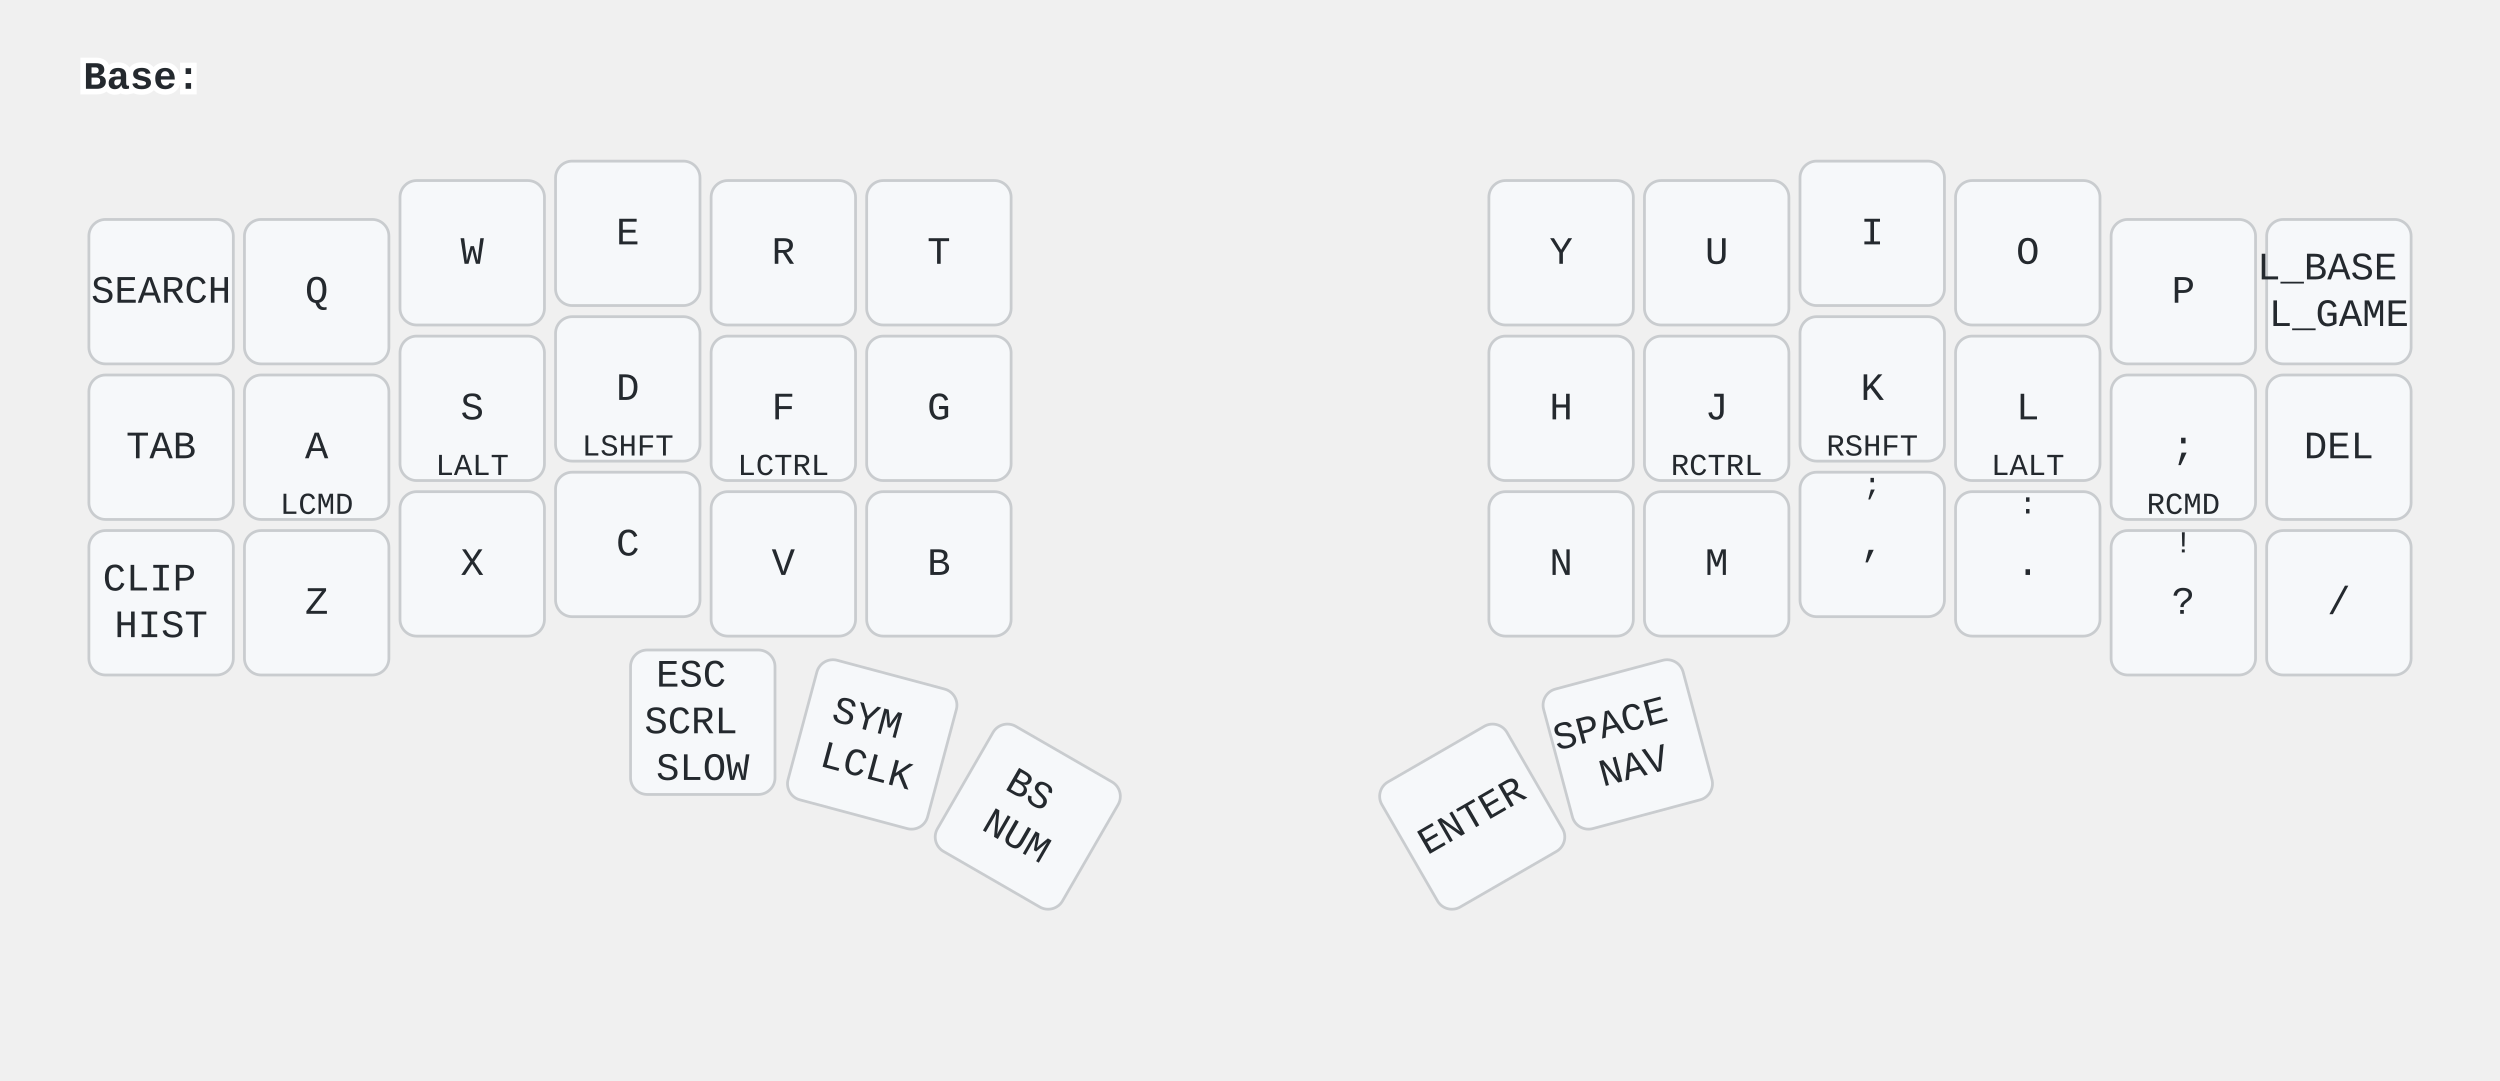
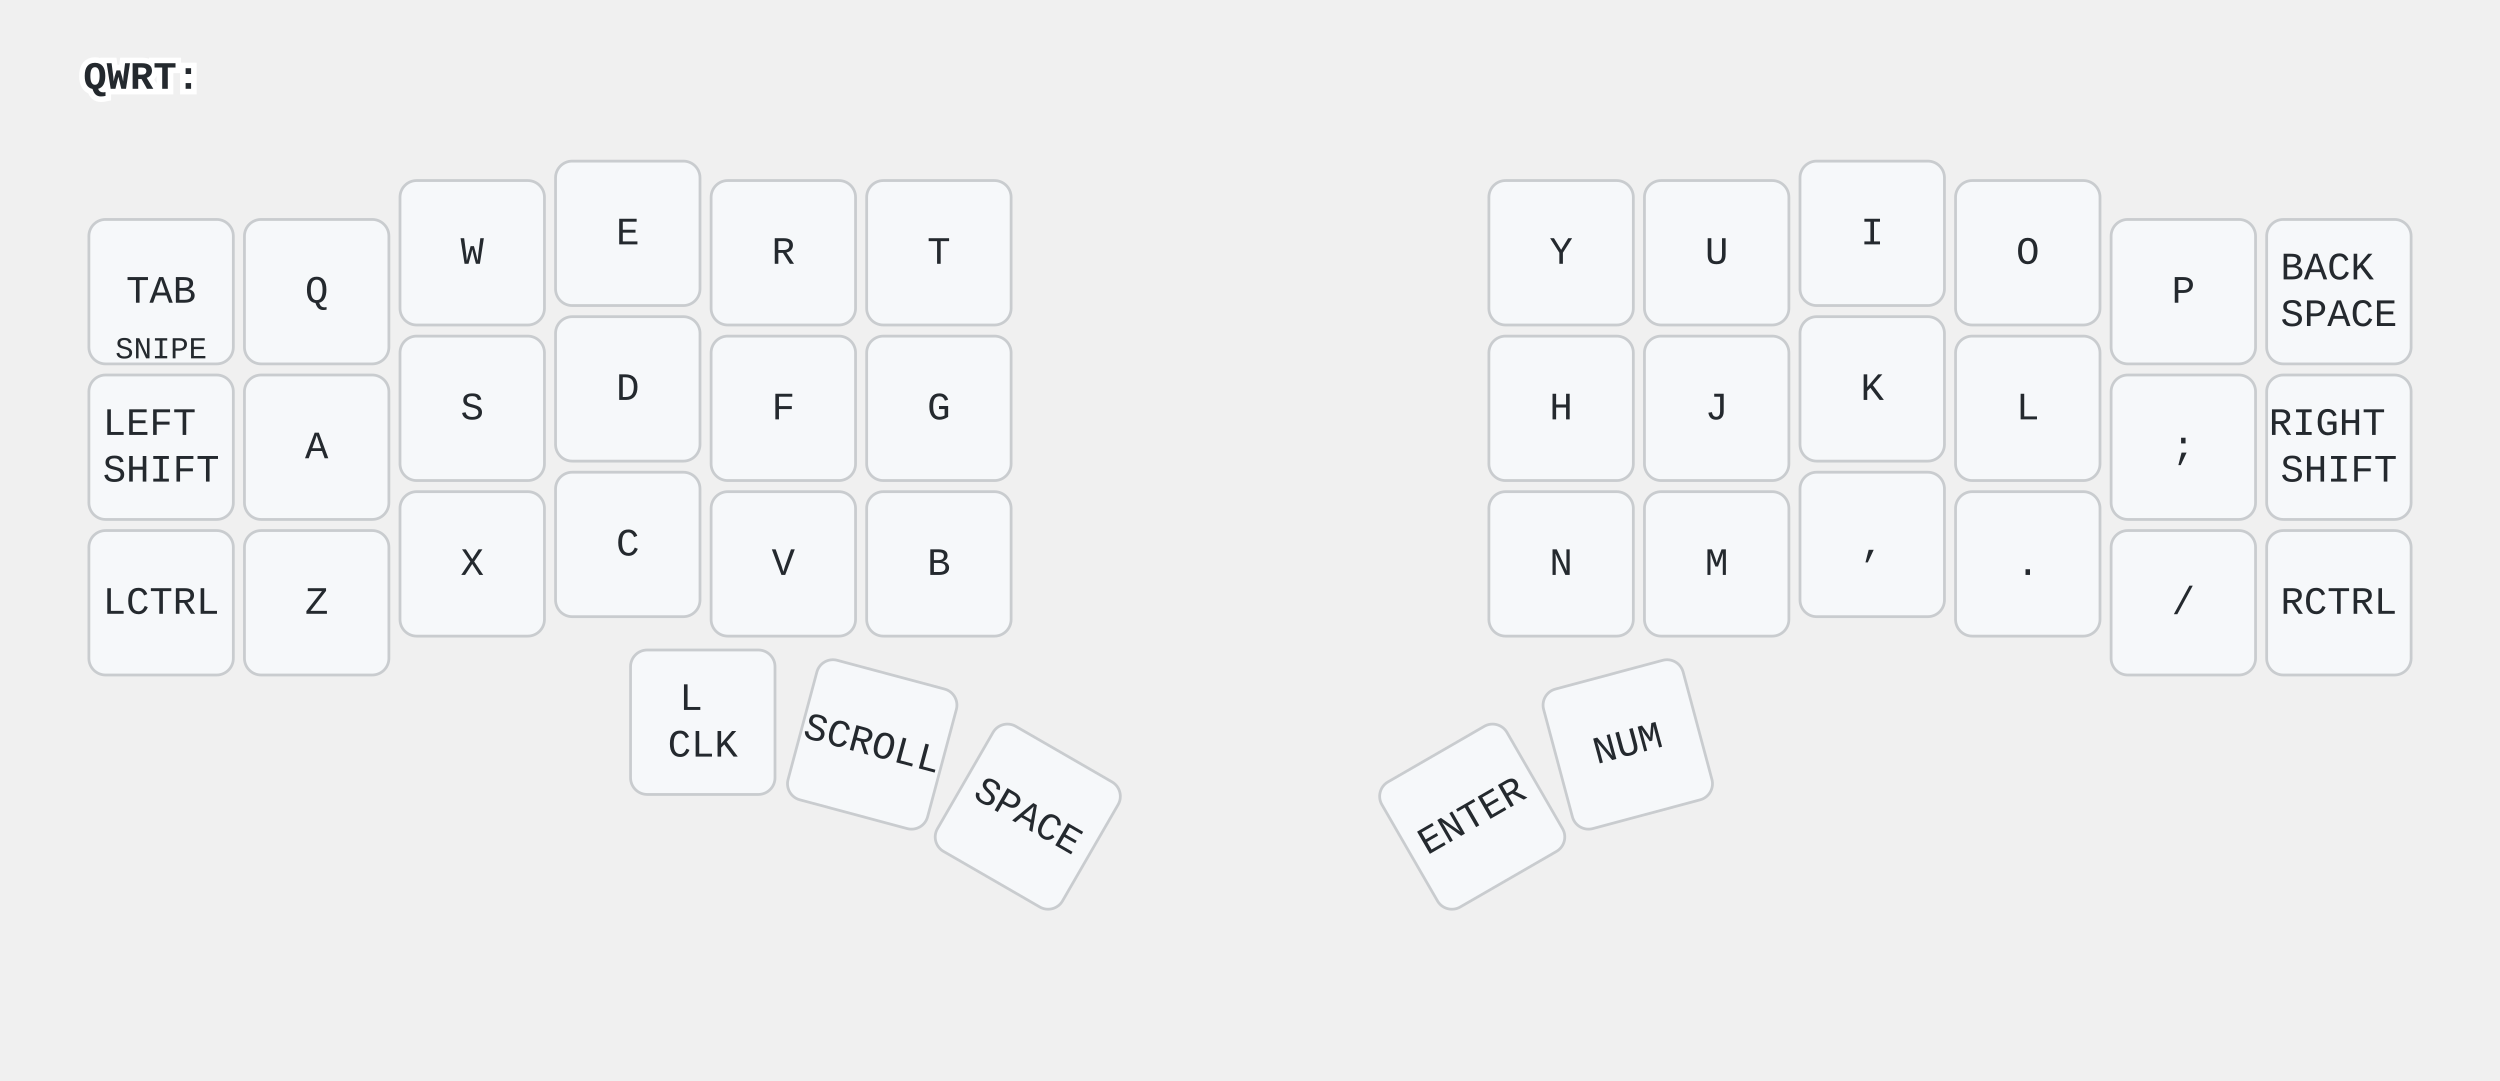
<svg xmlns="http://www.w3.org/2000/svg" width="900" height="389" viewBox="0 0 900 389" class="keymap">
  <style>/* inherit to force styles through use tags */
svg path {
    fill: inherit;
}

/* font and background color specifications */
svg.keymap {
    font-family: SFMono-Regular,Consolas,Liberation Mono,Menlo,monospace;
    font-size: 14px;
    font-kerning: normal;
    text-rendering: optimizeLegibility;
    fill: #24292e;
}

/* default key styling */
rect.key {
    fill: #f6f8fa;
}

rect.key, rect.combo {
    stroke: #c9cccf;
    stroke-width: 1;
}

/* default key side styling, only used is draw_key_sides is set */
rect.side {
    filter: brightness(90%);
}

/* color accent for combo boxes */
rect.combo, rect.combo-separate {
    fill: #cdf;
}

/* color accent for held keys */
rect.held, rect.combo.held {
    fill: #fdd;
}

/* color accent for ghost (optional) keys */
rect.ghost, rect.combo.ghost {
    stroke-dasharray: 4, 4;
    stroke-width: 2;
}

text {
    text-anchor: middle;
    dominant-baseline: middle;
}

/* styling for layer labels */
text.label {
    font-weight: bold;
    text-anchor: start;
    stroke: white;
    stroke-width: 4;
    paint-order: stroke;
}

/* styling for optional footer */
text.footer {
    text-anchor: end;
    dominant-baseline: auto;
    stroke: white;
    stroke-width: 4;
    paint-order: stroke;
}

/* styling for combo tap, and key non-tap label text */
text.combo, text.hold, text.shifted, text.left, text.right {
    font-size: 11px;
}

text.hold {
    text-anchor: middle;
    dominant-baseline: auto;
}

text.shifted {
    text-anchor: middle;
    dominant-baseline: hanging;
}

text.left {
    text-anchor: start;
}

text.right {
    text-anchor: end;
}

text.layer-activator {
    text-decoration: underline;
}

/* styling for hold/shifted label text in combo box */
text.combo.hold, text.combo.shifted, text.combo.left, text.combo.right {
    font-size: 8px;
}

/* lighter symbol for transparent keys */
text.trans {
    fill: #7b7e81;
}

/* styling for combo dendrons */
path.combo {
    stroke-width: 1;
    stroke: gray;
    fill: none;
}

/* Start Tabler Icons Cleanup */
/* cannot use height/width with glyphs */
.icon-tabler &gt; path {
    fill: inherit;
    stroke: inherit;
    stroke-width: 2;
}
/* hide tabler's default box */
.icon-tabler &gt; path[stroke="none"][fill="none"] {
    visibility: hidden;
}
/* End Tabler Icons Cleanup */

@media (prefers-color-scheme: dark) {
svg.keymap { fill: #d1d6db; }
rect.key { fill: #3f4750; }
rect.key, rect.combo { stroke: #60666c; }
rect.combo, rect.combo-separate { fill: #1f3d7a; }
rect.held, rect.combo.held { fill: #854747; }
text.label, text.footer { stroke: black; }
text.trans { fill: #7e8184; }
path.combo { stroke: #7f7f7f; }

}</style>
-   <g transform="translate(30, 0)" class="layer-Base">
-     <text x="0" y="28" class="label" id="Base">Base:</text>
+   <g transform="translate(30, 0)" class="layer-QWRT">
+     <text x="0" y="28" class="label" id="QWRT">QWRT:</text>
    <g transform="translate(0, 56)">
      <g transform="translate(28, 49)" class="key keypos-0">
        <rect rx="6" ry="6" x="-26" y="-26" width="52" height="52" class="key" />
-         <text x="0" y="0" class="key tap">SEARCH</text>
+         <text x="0" y="0" class="key tap">TAB</text>
+         <text x="0" y="24" class="key hold">SNIPE</text>
      </g>
      <g transform="translate(84, 49)" class="key keypos-1">
        <rect rx="6" ry="6" x="-26" y="-26" width="52" height="52" class="key" />
        <text x="0" y="0" class="key tap">Q</text>
      </g>
      <g transform="translate(140, 35)" class="key keypos-2">
        <rect rx="6" ry="6" x="-26" y="-26" width="52" height="52" class="key" />
        <text x="0" y="0" class="key tap">W</text>
      </g>
      <g transform="translate(196, 28)" class="key keypos-3">
        <rect rx="6" ry="6" x="-26" y="-26" width="52" height="52" class="key" />
        <text x="0" y="0" class="key tap">E</text>
      </g>
      <g transform="translate(252, 35)" class="key keypos-4">
        <rect rx="6" ry="6" x="-26" y="-26" width="52" height="52" class="key" />
        <text x="0" y="0" class="key tap">R</text>
      </g>
      <g transform="translate(308, 35)" class="key keypos-5">
        <rect rx="6" ry="6" x="-26" y="-26" width="52" height="52" class="key" />
        <text x="0" y="0" class="key tap">T</text>
      </g>
      <g transform="translate(532, 35)" class="key keypos-6">
        <rect rx="6" ry="6" x="-26" y="-26" width="52" height="52" class="key" />
        <text x="0" y="0" class="key tap">Y</text>
      </g>
      <g transform="translate(588, 35)" class="key keypos-7">
        <rect rx="6" ry="6" x="-26" y="-26" width="52" height="52" class="key" />
        <text x="0" y="0" class="key tap">U</text>
      </g>
      <g transform="translate(644, 28)" class="key keypos-8">
        <rect rx="6" ry="6" x="-26" y="-26" width="52" height="52" class="key" />
        <text x="0" y="0" class="key tap">I</text>
      </g>
      <g transform="translate(700, 35)" class="key keypos-9">
        <rect rx="6" ry="6" x="-26" y="-26" width="52" height="52" class="key" />
        <text x="0" y="0" class="key tap">O</text>
      </g>
      <g transform="translate(756, 49)" class="key keypos-10">
        <rect rx="6" ry="6" x="-26" y="-26" width="52" height="52" class="key" />
        <text x="0" y="0" class="key tap">P</text>
      </g>
      <g transform="translate(812, 49)" class="key keypos-11">
        <rect rx="6" ry="6" x="-26" y="-26" width="52" height="52" class="key" />
        <text x="0" y="0" class="key tap">
-           <tspan x="0" dy="-0.6em">L_BASE</tspan>
-           <tspan x="0" dy="1.2em">L_GAME</tspan>
+           <tspan x="0" dy="-0.6em">BACK</tspan>
+           <tspan x="0" dy="1.2em">SPACE</tspan>
        </text>
      </g>
      <g transform="translate(28, 105)" class="key keypos-12">
        <rect rx="6" ry="6" x="-26" y="-26" width="52" height="52" class="key" />
-         <text x="0" y="0" class="key tap">TAB</text>
+         <text x="0" y="0" class="key tap">
+           <tspan x="0" dy="-0.6em">LEFT</tspan>
+           <tspan x="0" dy="1.2em">SHIFT</tspan>
+         </text>
      </g>
      <g transform="translate(84, 105)" class="key keypos-13">
        <rect rx="6" ry="6" x="-26" y="-26" width="52" height="52" class="key" />
        <text x="0" y="0" class="key tap">A</text>
-         <text x="0" y="24" class="key hold">LCMD</text>
      </g>
      <g transform="translate(140, 91)" class="key keypos-14">
        <rect rx="6" ry="6" x="-26" y="-26" width="52" height="52" class="key" />
        <text x="0" y="0" class="key tap">S</text>
-         <text x="0" y="24" class="key hold">LALT</text>
      </g>
      <g transform="translate(196, 84)" class="key keypos-15">
        <rect rx="6" ry="6" x="-26" y="-26" width="52" height="52" class="key" />
        <text x="0" y="0" class="key tap">D</text>
-         <text x="0" y="24" class="key hold">LSHFT</text>
      </g>
      <g transform="translate(252, 91)" class="key keypos-16">
        <rect rx="6" ry="6" x="-26" y="-26" width="52" height="52" class="key" />
        <text x="0" y="0" class="key tap">F</text>
-         <text x="0" y="24" class="key hold">LCTRL</text>
      </g>
      <g transform="translate(308, 91)" class="key keypos-17">
        <rect rx="6" ry="6" x="-26" y="-26" width="52" height="52" class="key" />
        <text x="0" y="0" class="key tap">G</text>
      </g>
      <g transform="translate(532, 91)" class="key keypos-18">
        <rect rx="6" ry="6" x="-26" y="-26" width="52" height="52" class="key" />
        <text x="0" y="0" class="key tap">H</text>
      </g>
      <g transform="translate(588, 91)" class="key keypos-19">
        <rect rx="6" ry="6" x="-26" y="-26" width="52" height="52" class="key" />
        <text x="0" y="0" class="key tap">J</text>
-         <text x="0" y="24" class="key hold">RCTRL</text>
      </g>
      <g transform="translate(644, 84)" class="key keypos-20">
        <rect rx="6" ry="6" x="-26" y="-26" width="52" height="52" class="key" />
        <text x="0" y="0" class="key tap">K</text>
-         <text x="0" y="24" class="key hold">RSHFT</text>
      </g>
      <g transform="translate(700, 91)" class="key keypos-21">
        <rect rx="6" ry="6" x="-26" y="-26" width="52" height="52" class="key" />
        <text x="0" y="0" class="key tap">L</text>
-         <text x="0" y="24" class="key hold">LALT</text>
      </g>
      <g transform="translate(756, 105)" class="key keypos-22">
        <rect rx="6" ry="6" x="-26" y="-26" width="52" height="52" class="key" />
        <text x="0" y="0" class="key tap">;</text>
-         <text x="0" y="24" class="key hold">RCMD</text>
      </g>
      <g transform="translate(812, 105)" class="key keypos-23">
        <rect rx="6" ry="6" x="-26" y="-26" width="52" height="52" class="key" />
-         <text x="0" y="0" class="key tap">DEL</text>
+         <text x="0" y="0" class="key tap">
+           <tspan x="0" dy="-0.6em">RIGHT</tspan>
+           <tspan x="0" dy="1.2em">SHIFT</tspan>
+         </text>
      </g>
      <g transform="translate(28, 161)" class="key keypos-24">
        <rect rx="6" ry="6" x="-26" y="-26" width="52" height="52" class="key" />
+         <text x="0" y="0" class="key tap">LCTRL</text>
+       </g>
+       <g transform="translate(84, 161)" class="key keypos-25">
+         <rect rx="6" ry="6" x="-26" y="-26" width="52" height="52" class="key" />
+         <text x="0" y="0" class="key tap">Z</text>
+       </g>
+       <g transform="translate(140, 147)" class="key keypos-26">
+         <rect rx="6" ry="6" x="-26" y="-26" width="52" height="52" class="key" />
+         <text x="0" y="0" class="key tap">X</text>
+       </g>
+       <g transform="translate(196, 140)" class="key keypos-27">
+         <rect rx="6" ry="6" x="-26" y="-26" width="52" height="52" class="key" />
+         <text x="0" y="0" class="key tap">C</text>
+       </g>
+       <g transform="translate(252, 147)" class="key keypos-28">
+         <rect rx="6" ry="6" x="-26" y="-26" width="52" height="52" class="key" />
+         <text x="0" y="0" class="key tap">V</text>
+       </g>
+       <g transform="translate(308, 147)" class="key keypos-29">
+         <rect rx="6" ry="6" x="-26" y="-26" width="52" height="52" class="key" />
+         <text x="0" y="0" class="key tap">B</text>
+       </g>
+       <g transform="translate(532, 147)" class="key keypos-30">
+         <rect rx="6" ry="6" x="-26" y="-26" width="52" height="52" class="key" />
+         <text x="0" y="0" class="key tap">N</text>
+       </g>
+       <g transform="translate(588, 147)" class="key keypos-31">
+         <rect rx="6" ry="6" x="-26" y="-26" width="52" height="52" class="key" />
+         <text x="0" y="0" class="key tap">M</text>
+       </g>
+       <g transform="translate(644, 140)" class="key keypos-32">
+         <rect rx="6" ry="6" x="-26" y="-26" width="52" height="52" class="key" />
+         <text x="0" y="0" class="key tap">,</text>
+       </g>
+       <g transform="translate(700, 147)" class="key keypos-33">
+         <rect rx="6" ry="6" x="-26" y="-26" width="52" height="52" class="key" />
+         <text x="0" y="0" class="key tap">.</text>
+       </g>
+       <g transform="translate(756, 161)" class="key keypos-34">
+         <rect rx="6" ry="6" x="-26" y="-26" width="52" height="52" class="key" />
+         <text x="0" y="0" class="key tap">/</text>
+       </g>
+       <g transform="translate(812, 161)" class="key keypos-35">
+         <rect rx="6" ry="6" x="-26" y="-26" width="52" height="52" class="key" />
+         <text x="0" y="0" class="key tap">RCTRL</text>
+       </g>
+       <g transform="translate(223, 204)" class="key keypos-36">
+         <rect rx="6" ry="6" x="-26" y="-26" width="52" height="52" class="key" />
        <text x="0" y="0" class="key tap">
-           <tspan x="0" dy="-0.6em">CLIP</tspan>
-           <tspan x="0" dy="1.2em">HIST</tspan>
+           <tspan x="0" dy="-0.6em">L</tspan>
+           <tspan x="0" dy="1.2em">CLK</tspan>
        </text>
      </g>
-       <g transform="translate(84, 161)" class="key keypos-25">
-         <rect rx="6" ry="6" x="-26" y="-26" width="52" height="52" class="key" />
-         <text x="0" y="0" class="key tap">Z</text>
-       </g>
-       <g transform="translate(140, 147)" class="key keypos-26">
-         <rect rx="6" ry="6" x="-26" y="-26" width="52" height="52" class="key" />
-         <text x="0" y="0" class="key tap">X</text>
-       </g>
-       <g transform="translate(196, 140)" class="key keypos-27">
-         <rect rx="6" ry="6" x="-26" y="-26" width="52" height="52" class="key" />
-         <text x="0" y="0" class="key tap">C</text>
-       </g>
-       <g transform="translate(252, 147)" class="key keypos-28">
-         <rect rx="6" ry="6" x="-26" y="-26" width="52" height="52" class="key" />
-         <text x="0" y="0" class="key tap">V</text>
-       </g>
-       <g transform="translate(308, 147)" class="key keypos-29">
-         <rect rx="6" ry="6" x="-26" y="-26" width="52" height="52" class="key" />
-         <text x="0" y="0" class="key tap">B</text>
-       </g>
-       <g transform="translate(532, 147)" class="key keypos-30">
-         <rect rx="6" ry="6" x="-26" y="-26" width="52" height="52" class="key" />
-         <text x="0" y="0" class="key tap">N</text>
-       </g>
-       <g transform="translate(588, 147)" class="key keypos-31">
-         <rect rx="6" ry="6" x="-26" y="-26" width="52" height="52" class="key" />
-         <text x="0" y="0" class="key tap">M</text>
-       </g>
-       <g transform="translate(644, 140)" class="key keypos-32">
-         <rect rx="6" ry="6" x="-26" y="-26" width="52" height="52" class="key" />
-         <text x="0" y="0" class="key tap">,</text>
-         <text x="0" y="-24" class="key shifted">;</text>
-       </g>
-       <g transform="translate(700, 147)" class="key keypos-33">
-         <rect rx="6" ry="6" x="-26" y="-26" width="52" height="52" class="key" />
-         <text x="0" y="0" class="key tap">.</text>
-         <text x="0" y="-24" class="key shifted">:</text>
-       </g>
-       <g transform="translate(756, 161)" class="key keypos-34">
-         <rect rx="6" ry="6" x="-26" y="-26" width="52" height="52" class="key" />
-         <text x="0" y="0" class="key tap">?</text>
-         <text x="0" y="-24" class="key shifted">!</text>
-       </g>
-       <g transform="translate(812, 161)" class="key keypos-35">
-         <rect rx="6" ry="6" x="-26" y="-26" width="52" height="52" class="key" />
-         <text x="0" y="0" class="key tap">/</text>
-       </g>
-       <g transform="translate(223, 204)" class="key keypos-36">
-         <rect rx="6" ry="6" x="-26" y="-26" width="52" height="52" class="key" />
-         <text x="0" y="0" class="key tap">
-           <tspan x="0" dy="-1.2em">ESC</tspan>
-           <tspan x="0" dy="1.2em">SCRL</tspan>
-           <tspan x="0" dy="1.2em">SLOW</tspan>
-         </text>
-       </g>
      <g transform="translate(284, 212) rotate(15.0)" class="key keypos-37">
        <rect rx="6" ry="6" x="-26" y="-26" width="52" height="52" class="key" />
-         <text x="0" y="0" class="key tap">
-           <tspan x="0" dy="-0.6em">SYM</tspan>
-           <tspan x="0" dy="1.2em">LCLK</tspan>
-         </text>
+         <text x="0" y="0" class="key tap">SCROLL</text>
      </g>
      <g transform="translate(340, 238) rotate(30.0)" class="key keypos-38">
        <rect rx="6" ry="6" x="-26" y="-26" width="52" height="52" class="key" />
-         <text x="0" y="0" class="key tap">
-           <tspan x="0" dy="-0.6em">BS</tspan>
-           <tspan x="0" dy="1.2em">NUM</tspan>
-         </text>
+         <text x="0" y="0" class="key tap">SPACE</text>
      </g>
      <g transform="translate(500, 238) rotate(-30.0)" class="key keypos-39">
        <rect rx="6" ry="6" x="-26" y="-26" width="52" height="52" class="key" />
        <text x="0" y="0" class="key tap">ENTER</text>
      </g>
      <g transform="translate(556, 212) rotate(-15.0)" class="key keypos-40">
        <rect rx="6" ry="6" x="-26" y="-26" width="52" height="52" class="key" />
-         <text x="0" y="0" class="key tap">
-           <tspan x="0" dy="-0.6em">SPACE</tspan>
-           <tspan x="0" dy="1.2em">NAV</tspan>
-         </text>
+         <text x="0" y="0" class="key tap">NUM</text>
      </g>
    </g>
  </g>
</svg>
